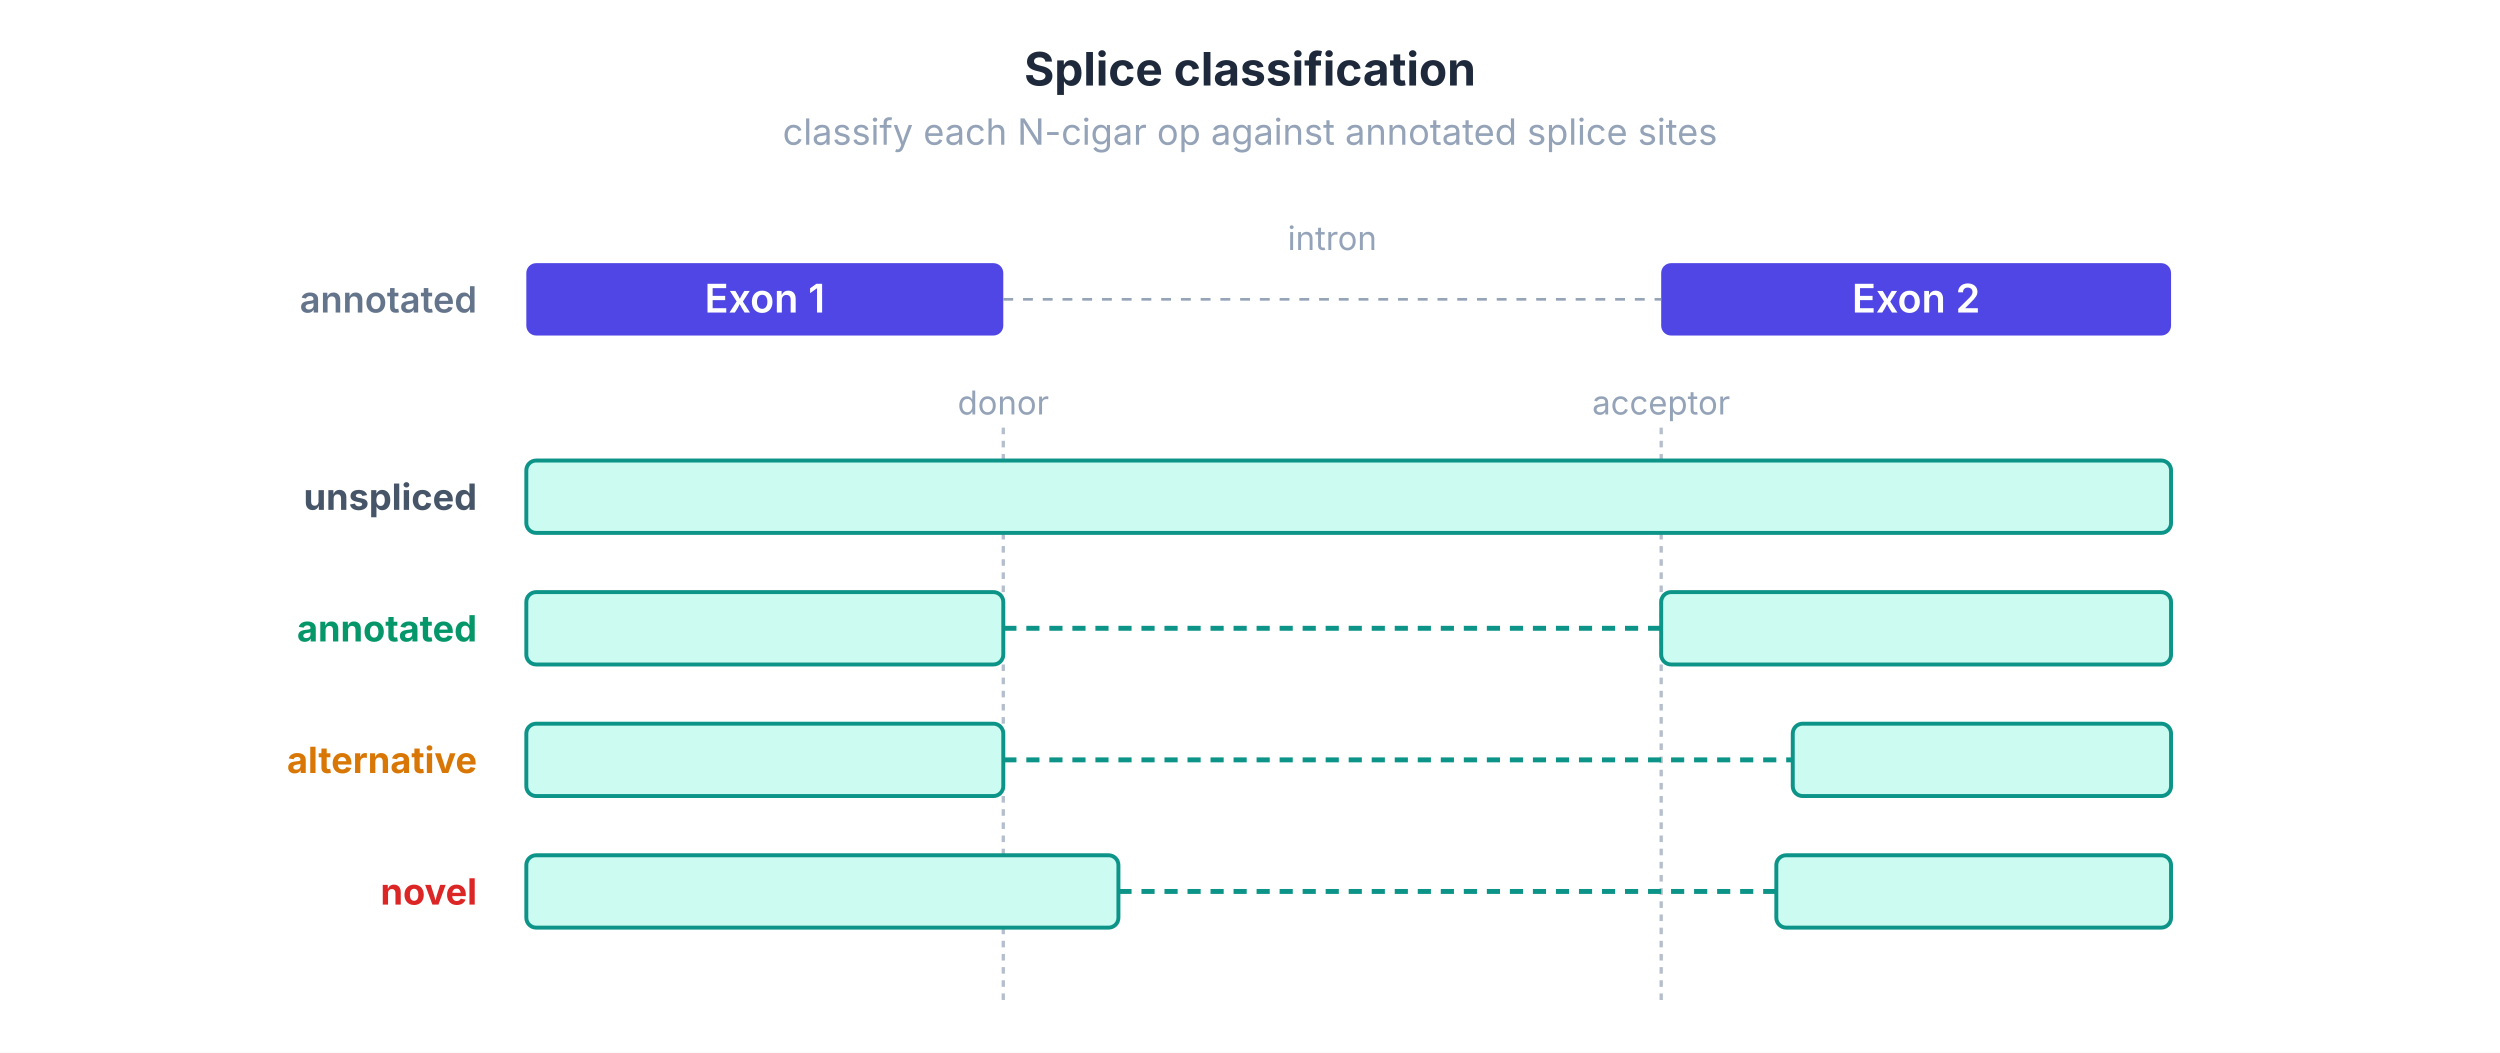
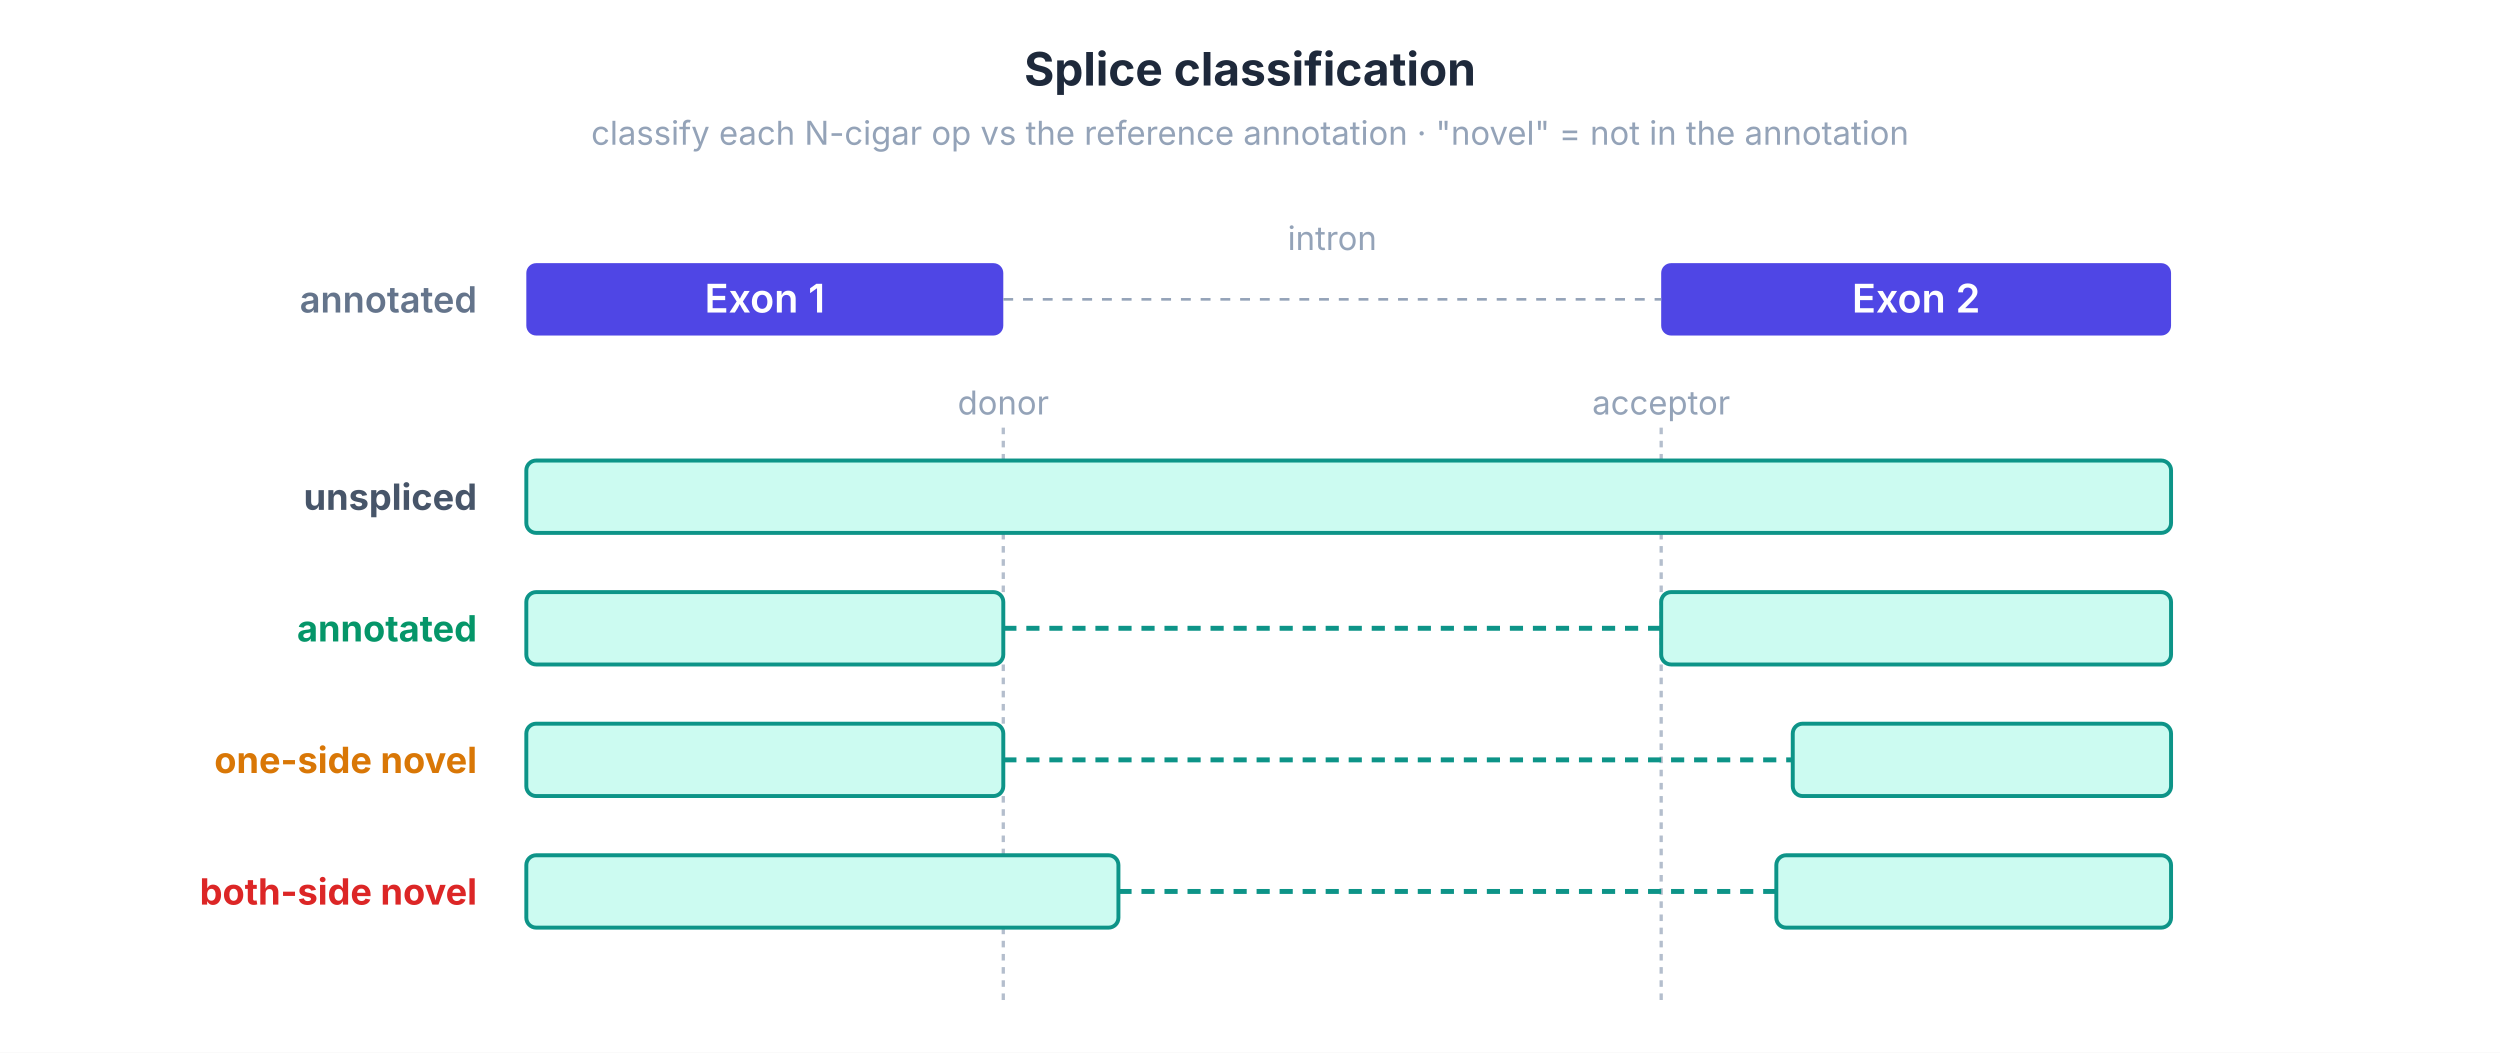
<svg xmlns="http://www.w3.org/2000/svg" width="760" height="320" viewBox="0 0 760 320">
  <rect fill="#ffffff" width="760" height="320" />
  <g font-family="Inter, Helvetica Neue, Helvetica, Arial, sans-serif">
    <text fill="#1e293b" font-size="14" font-weight="700" text-anchor="middle" x="380.0" y="26">Splice classification</text>
-     <text fill="#94a3b8" font-size="11" font-weight="400" text-anchor="middle" x="380.0" y="44">classify each N-cigar op against annotated splice sites</text>
+     <text fill="#94a3b8" font-size="10" font-weight="400" text-anchor="middle" x="380.0" y="44">classify each N-cigar op vs the reference annotation · "novel" = not in the annotation</text>
    <text fill="#64748b" font-size="11" font-weight="600" text-anchor="end" x="145" y="95.0">annotated</text>
    <rect x="160" y="80" width="145" height="22" rx="3" fill="#4f46e5" />
    <text fill="#ffffff" font-size="12" font-weight="600" text-anchor="middle" x="232.5" y="95.0">Exon 1</text>
    <rect x="505" y="80" width="155" height="22" rx="3" fill="#4f46e5" />
    <text fill="#ffffff" font-size="12" font-weight="600" text-anchor="middle" x="582.5" y="95.0">Exon 2</text>
    <line x1="305" x2="505" y1="91.0" y2="91.0" stroke="#94a3b8" stroke-width="0.8" stroke-dasharray="3,3" />
    <text fill="#94a3b8" font-size="10" font-weight="400" text-anchor="middle" x="405.0" y="76">intron</text>
    <line x1="305" x2="305" y1="130" y2="305" stroke="#94a3b8" stroke-width="1" stroke-dasharray="2,2" opacity="0.7" />
    <line x1="505" x2="505" y1="130" y2="305" stroke="#94a3b8" stroke-width="1" stroke-dasharray="2,2" opacity="0.7" />
    <text fill="#475569" font-size="11" font-weight="700" text-anchor="end" x="145" y="155.0">unspliced</text>
    <rect x="160" y="140" width="500" height="22" rx="3" fill="#ccfbf1" stroke="#0d9488" stroke-width="1.2" />
    <text fill="#059669" font-size="11" font-weight="700" text-anchor="end" x="145" y="195.0">annotated</text>
    <rect x="160" y="180" width="145" height="22" rx="3" fill="#ccfbf1" stroke="#0d9488" stroke-width="1.2" />
    <rect x="505" y="180" width="155" height="22" rx="3" fill="#ccfbf1" stroke="#0d9488" stroke-width="1.2" />
    <line x1="305" x2="505" y1="191.0" y2="191.0" stroke="#0d9488" stroke-width="1.5" stroke-dasharray="4,3" />
-     <text fill="#d97706" font-size="11" font-weight="700" text-anchor="end" x="145" y="235.0">alternative</text>
+     <text fill="#d97706" font-size="11" font-weight="700" text-anchor="end" x="145" y="235.0">one-side novel</text>
    <rect x="160" y="220" width="145" height="22" rx="3" fill="#ccfbf1" stroke="#0d9488" stroke-width="1.2" />
    <rect x="545" y="220" width="115" height="22" rx="3" fill="#ccfbf1" stroke="#0d9488" stroke-width="1.2" />
    <line x1="305" x2="545" y1="231.0" y2="231.0" stroke="#0d9488" stroke-width="1.5" stroke-dasharray="4,3" />
-     <text fill="#dc2626" font-size="11" font-weight="700" text-anchor="end" x="145" y="275.0">novel</text>
+     <text fill="#dc2626" font-size="11" font-weight="700" text-anchor="end" x="145" y="275.0">both-side novel</text>
    <rect x="160" y="260" width="180" height="22" rx="3" fill="#ccfbf1" stroke="#0d9488" stroke-width="1.2" />
    <rect x="540" y="260" width="120" height="22" rx="3" fill="#ccfbf1" stroke="#0d9488" stroke-width="1.2" />
    <line x1="340" x2="540" y1="271.0" y2="271.0" stroke="#0d9488" stroke-width="1.5" stroke-dasharray="4,3" />
    <text fill="#94a3b8" font-size="10" font-weight="400" text-anchor="middle" x="305" y="126">donor</text>
    <text fill="#94a3b8" font-size="10" font-weight="400" text-anchor="middle" x="505" y="126">acceptor</text>
  </g>
</svg>
